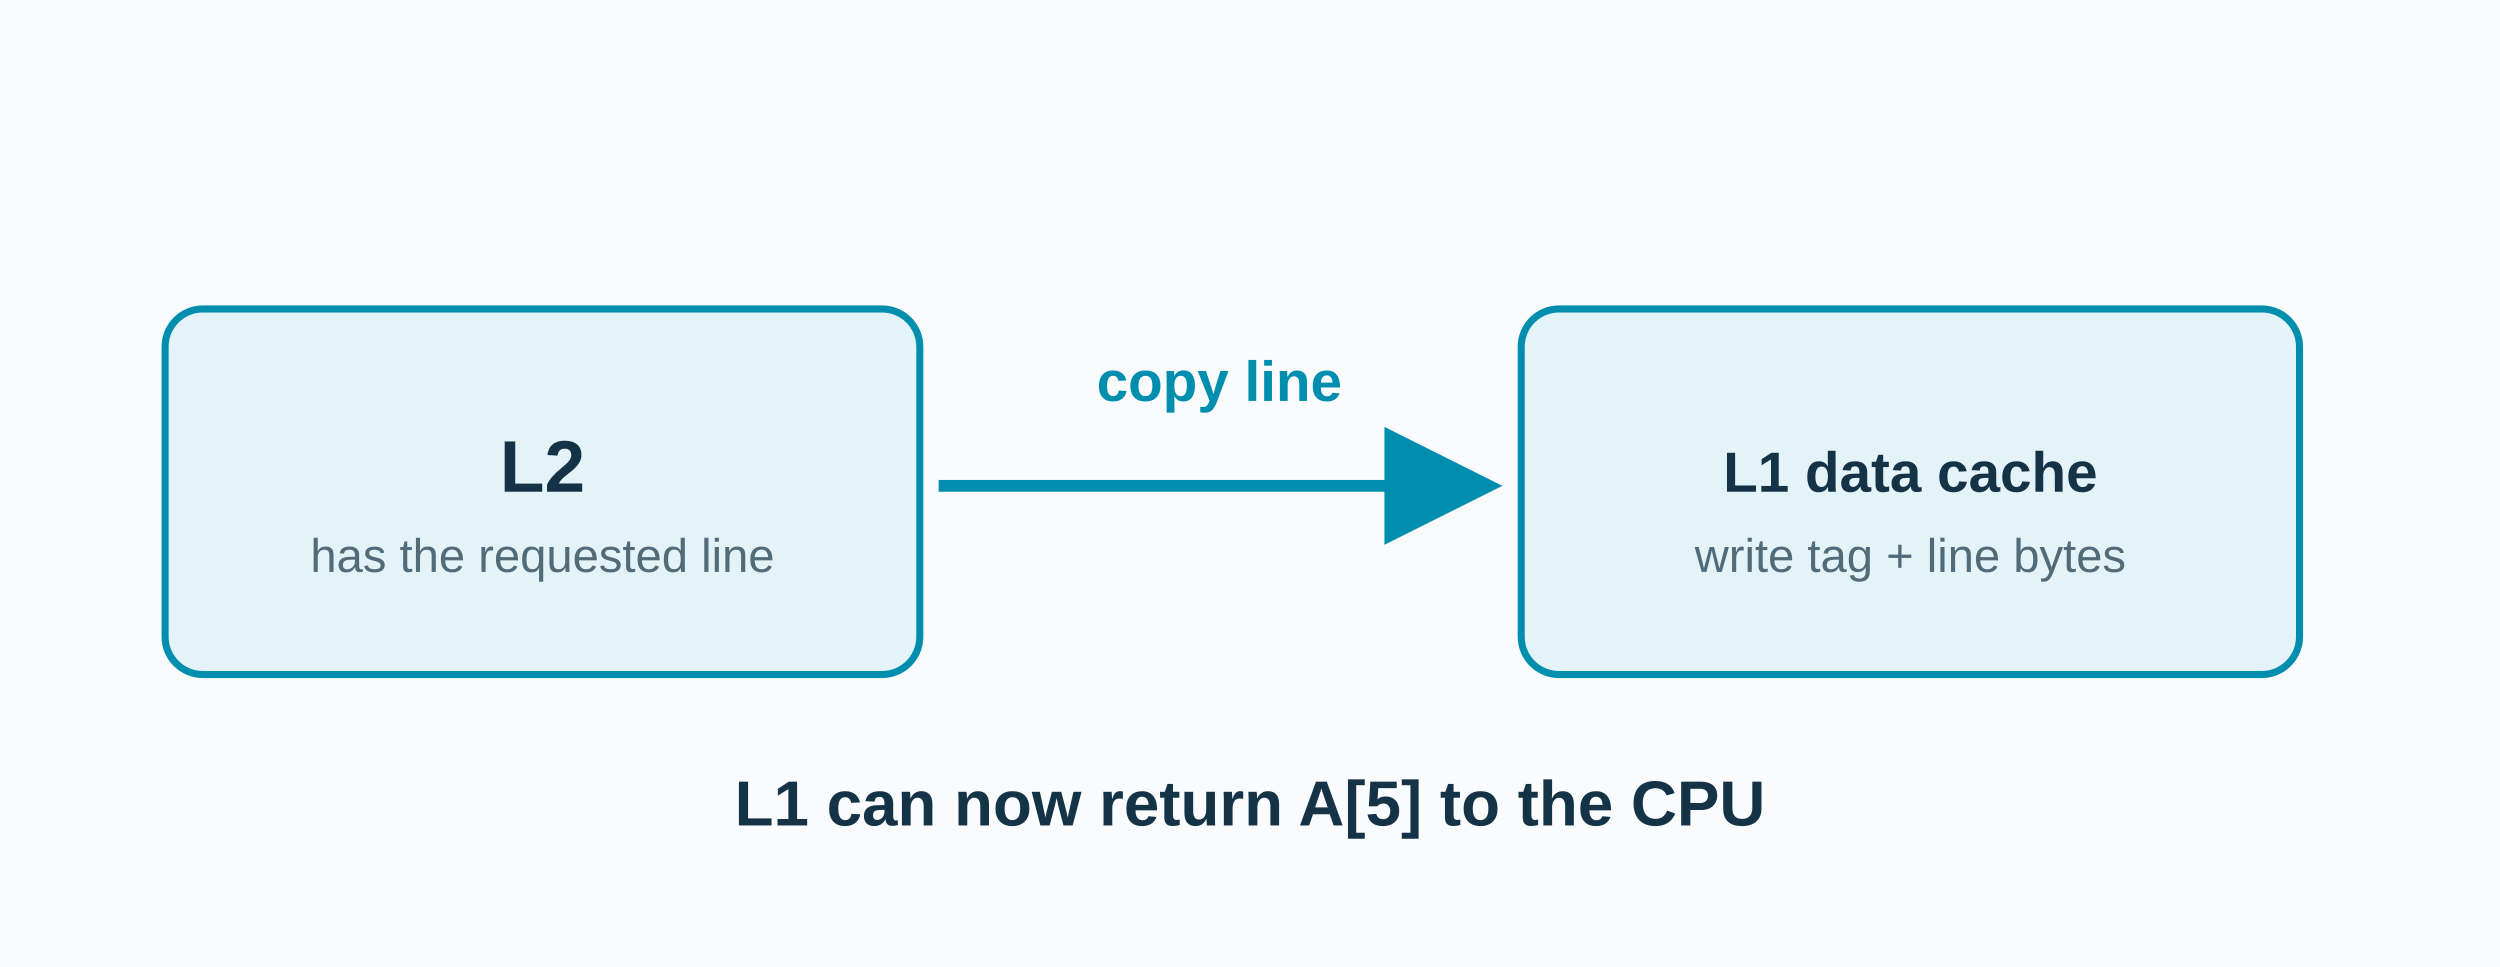
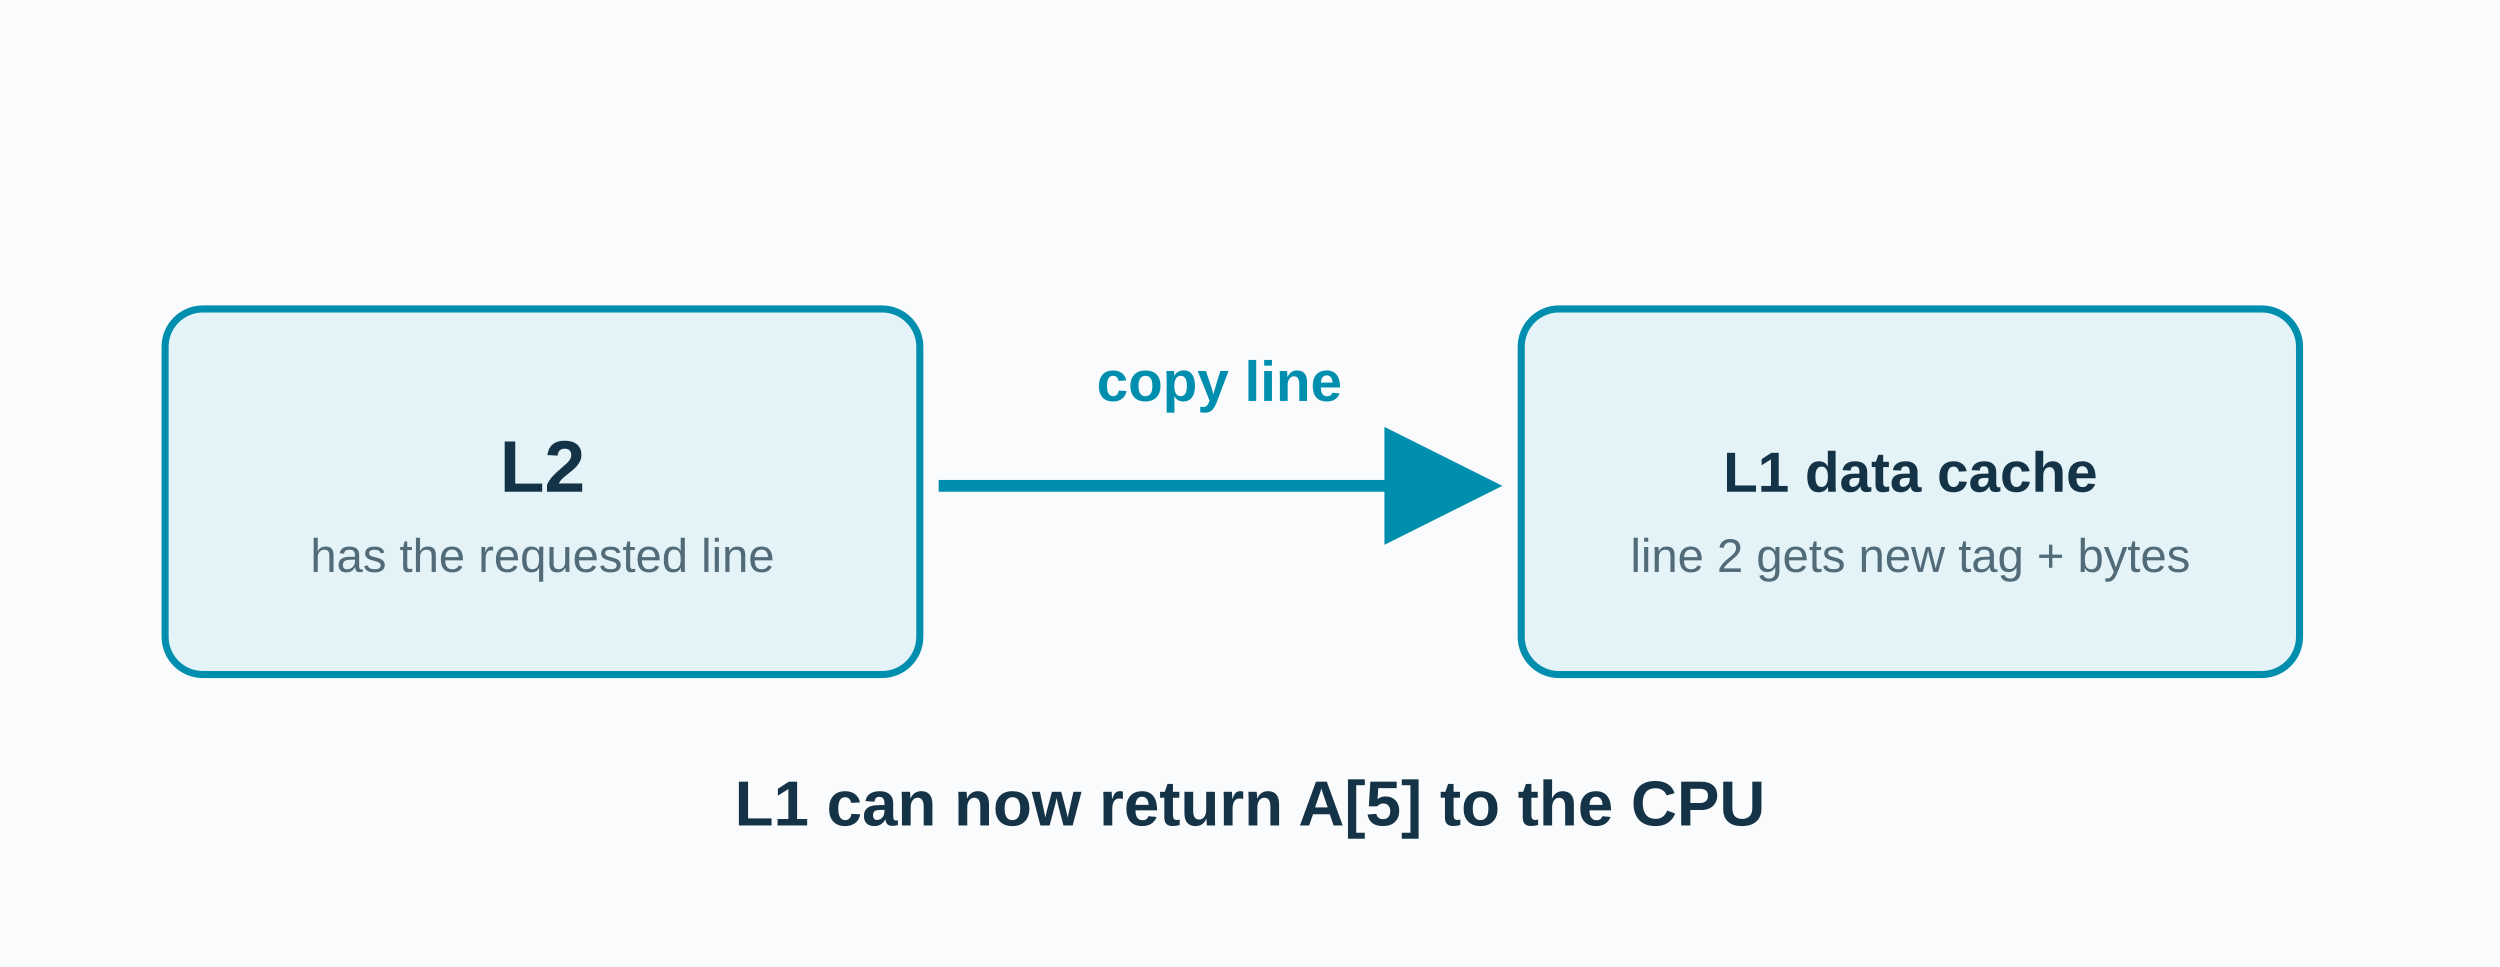
<svg xmlns="http://www.w3.org/2000/svg" width="1060" height="410" viewBox="0 0 1060 410" role="img">
  <rect width="1060" height="410" fill="#f9fbfc" />
  <defs>
    <marker id="arrow" markerWidth="10" markerHeight="10" refX="8" refY="5" orient="auto">
      <path d="M0,0 L10,5 L0,10 Z" fill="#008eae" />
    </marker>
  </defs>
  <rect x="70" y="131" width="320" height="155" rx="16" fill="#e4f3f7" stroke="#008eae" stroke-width="3" />
  <text x="230.0" y="208.5" fill="#153347" font-family="Arial,sans-serif" font-weight="bold" font-size="31" text-anchor="middle">L2</text>
  <text x="230.0" y="242.5" fill="#526b79" font-family="Arial,sans-serif" font-weight="normal" font-size="20" text-anchor="middle">has the requested line</text>
  <rect x="645" y="131" width="330" height="155" rx="16" fill="#e4f3f7" stroke="#008eae" stroke-width="3" />
  <text x="810.0" y="208.5" fill="#153347" font-family="Arial,sans-serif" font-weight="bold" font-size="24" text-anchor="middle">L1 data cache</text>
-   <text x="810.0" y="242.5" fill="#526b79" font-family="Arial,sans-serif" font-weight="normal" font-size="20" text-anchor="middle">write tag + line bytes</text>
+   <text x="810.0" y="242.5" fill="#526b79" font-family="Arial,sans-serif" font-weight="normal" font-size="20" text-anchor="middle">line 2 gets new tag + bytes</text>
  <path d="M398 206 L627 206" fill="none" stroke="#008eae" stroke-width="5" marker-end="url(#arrow)" />
  <text x="517" y="170" fill="#008eae" font-family="Arial,sans-serif" font-weight="bold" font-size="24" text-anchor="middle">copy line</text>
  <text x="530" y="350" fill="#153347" font-family="Arial,sans-serif" font-weight="bold" font-size="27" text-anchor="middle">L1 can now return A[5] to the CPU</text>
</svg>
